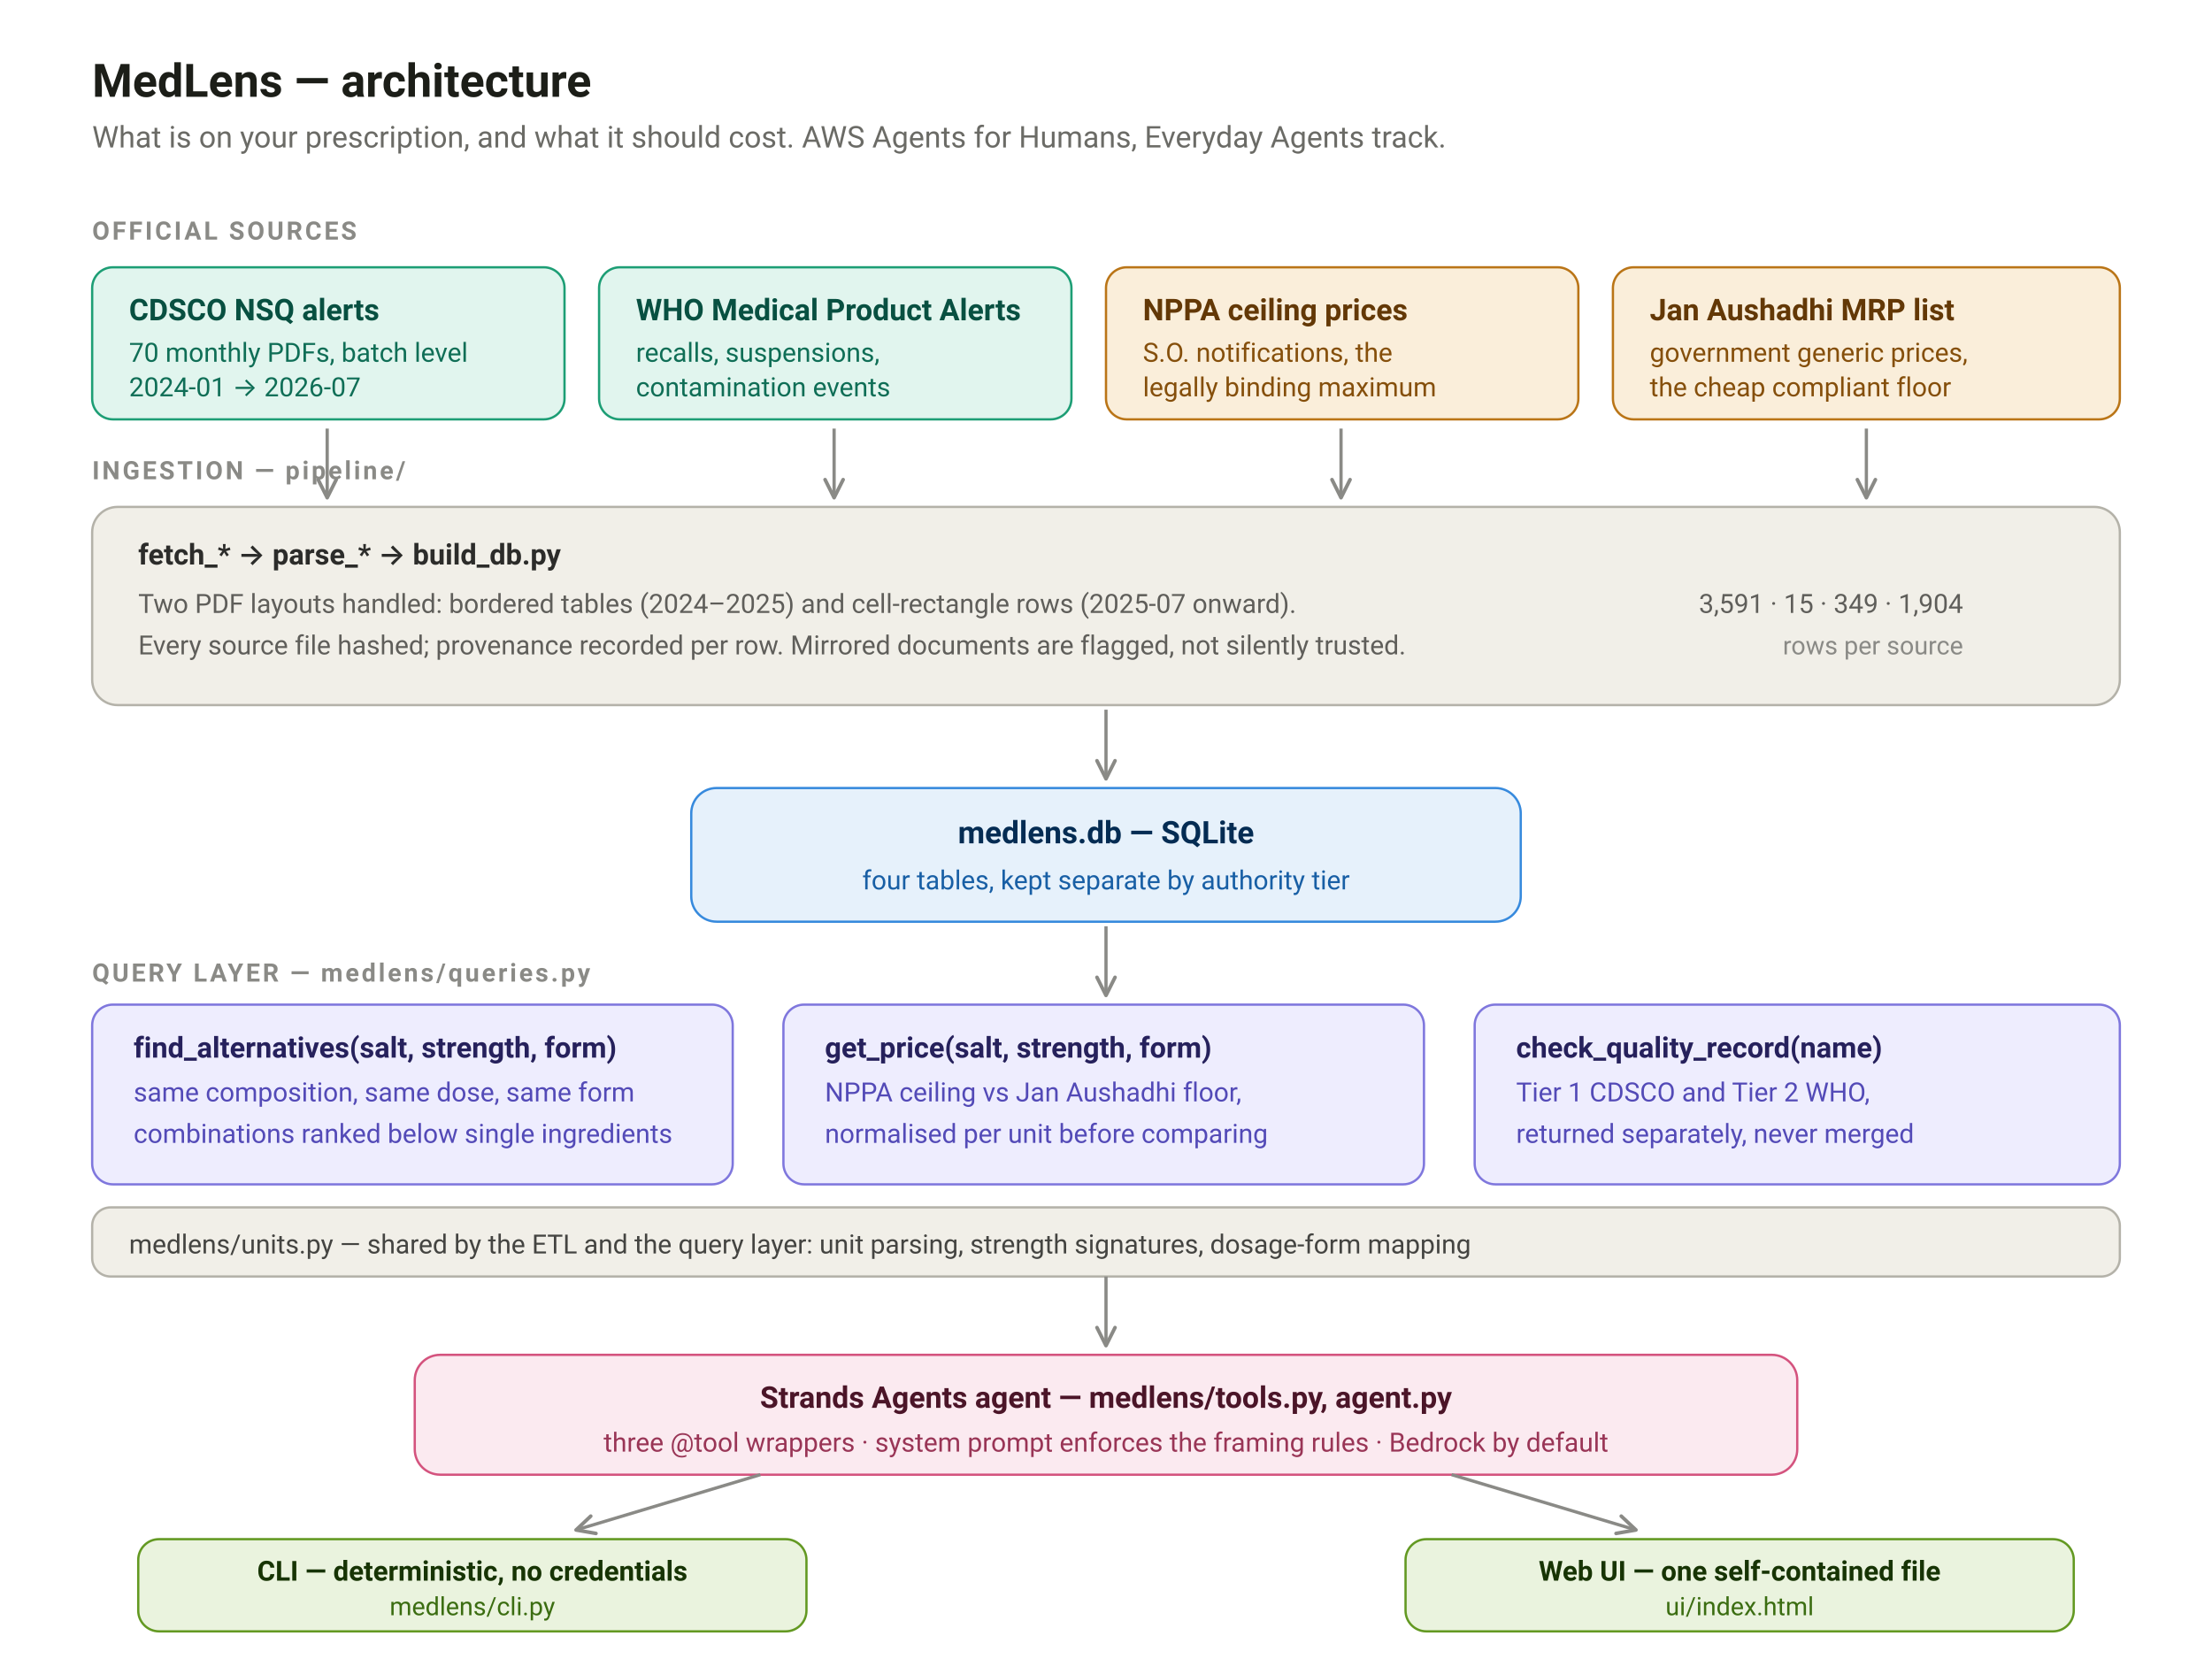
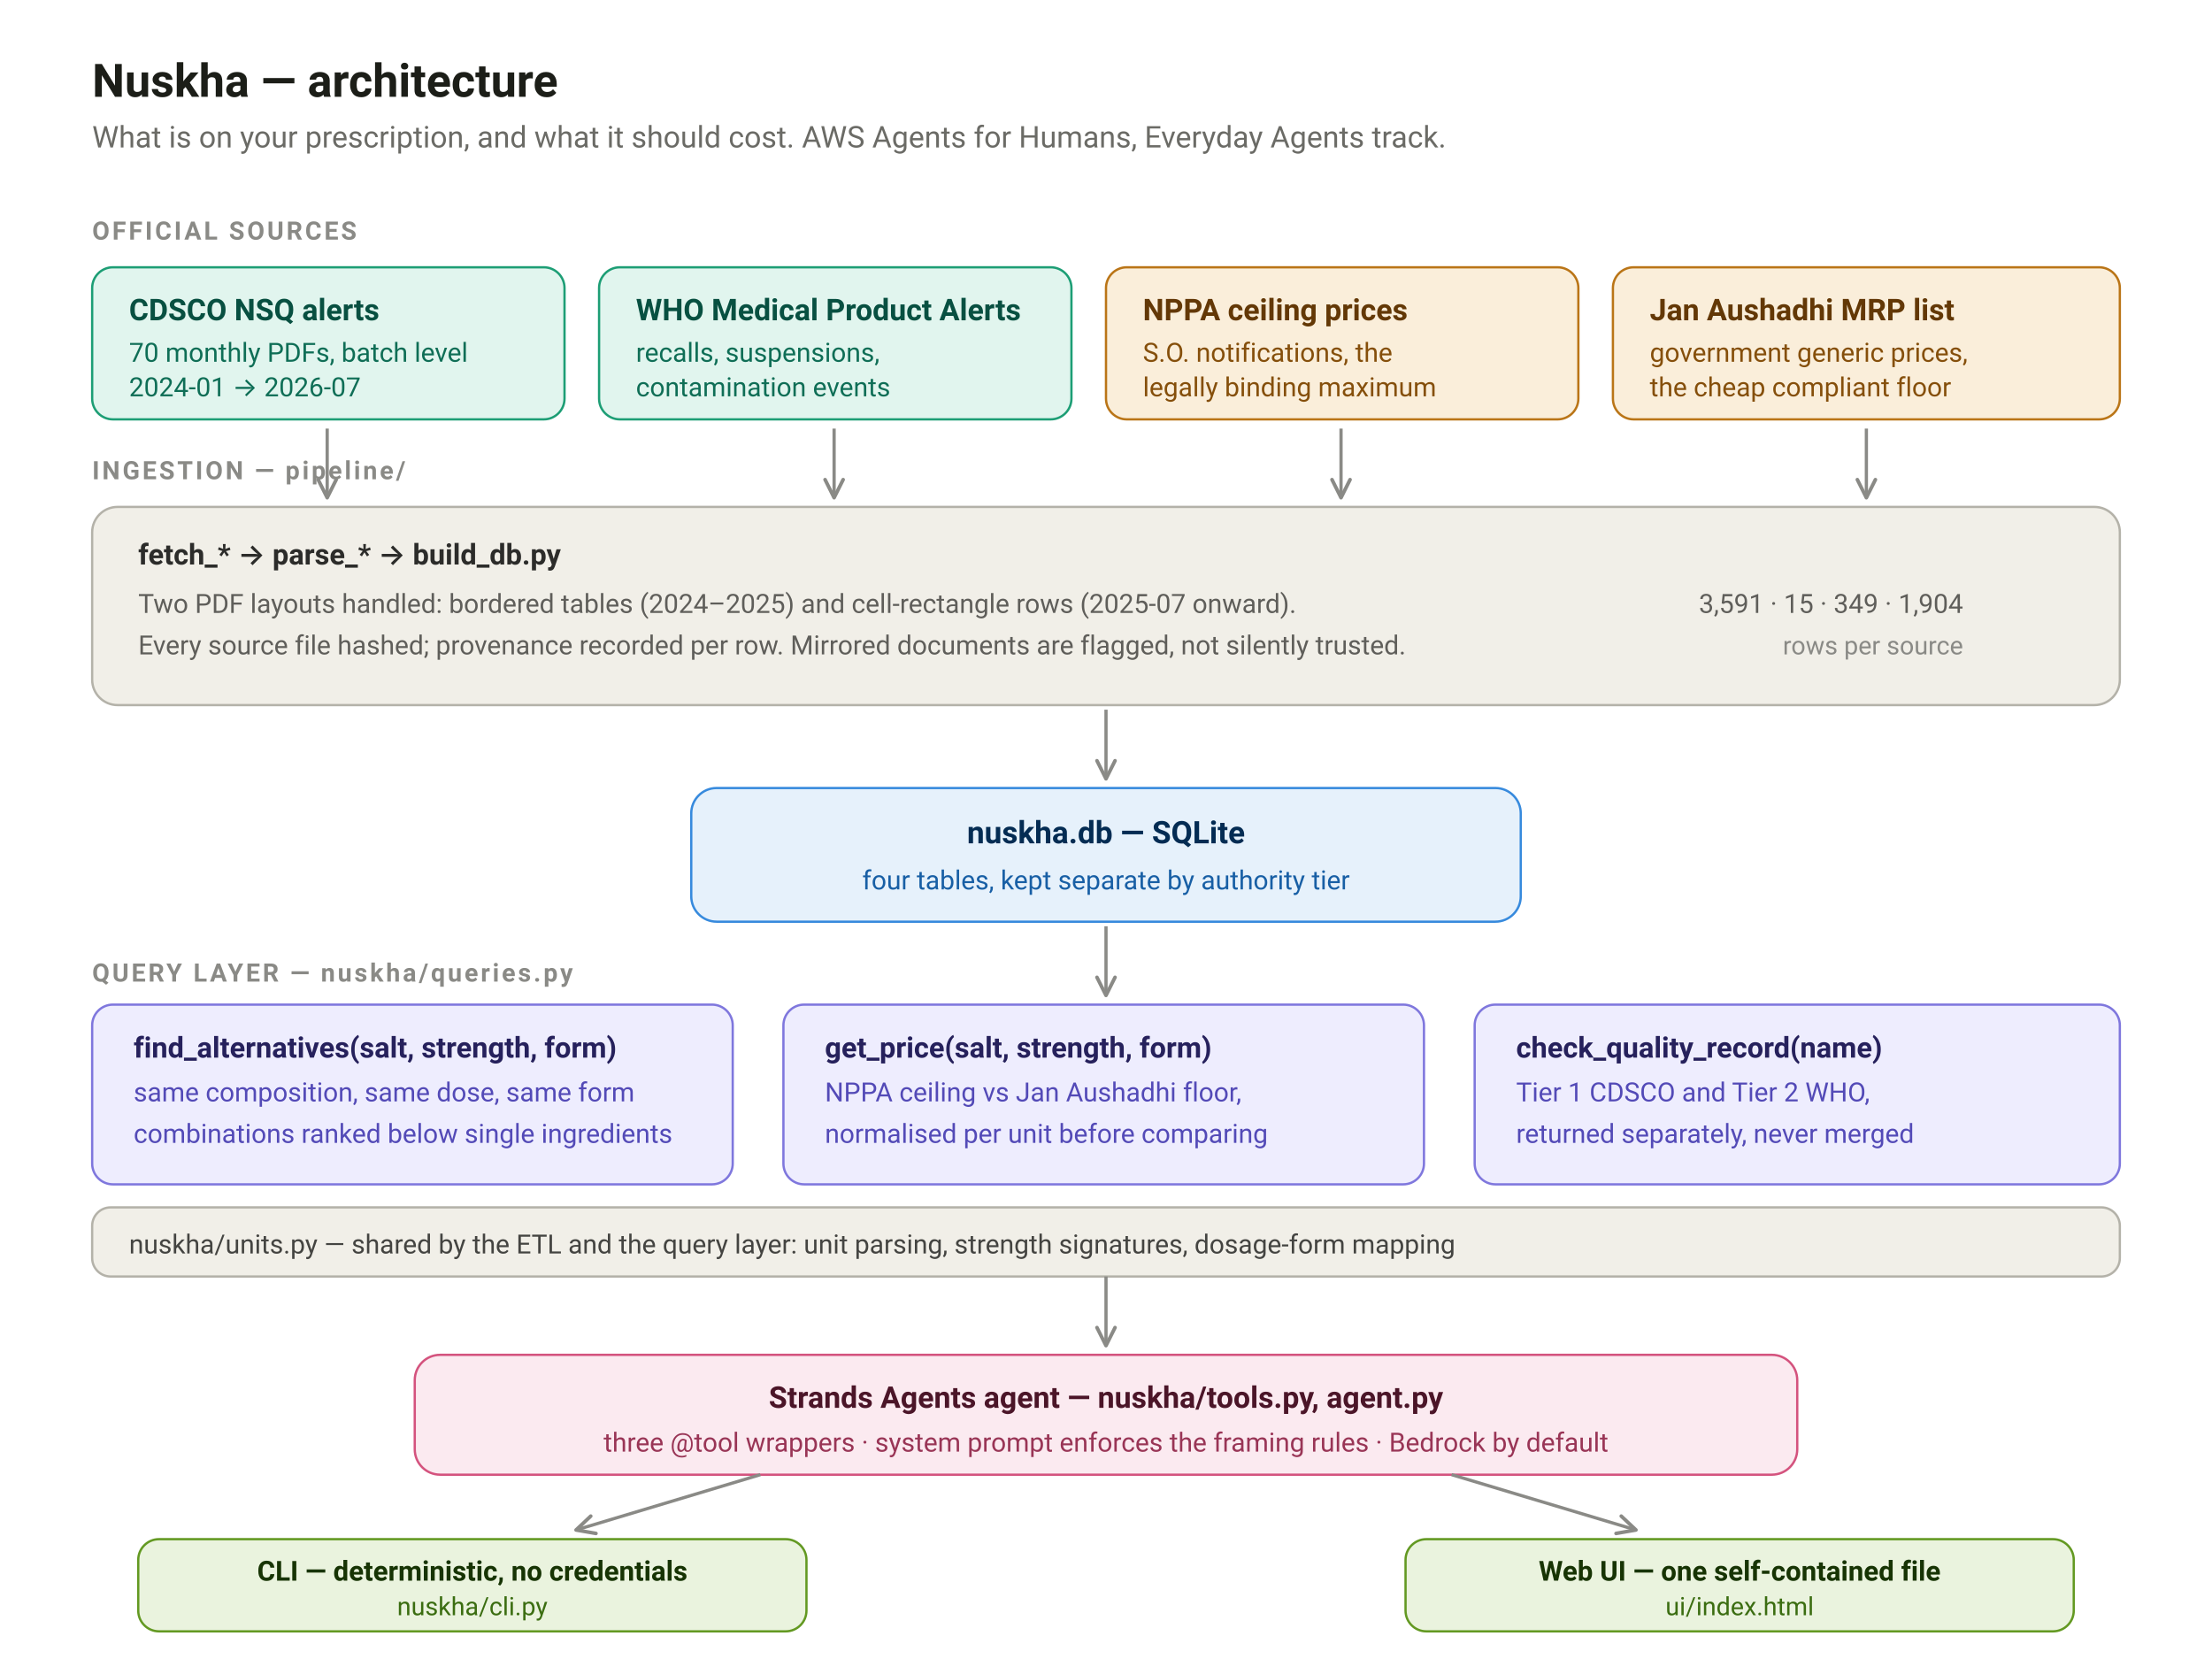
<svg xmlns="http://www.w3.org/2000/svg" viewBox="0 0 960 720" width="960" height="720" font-family="ui-sans-serif, -apple-system, 'Segoe UI', Roboto, sans-serif">
  <rect width="960" height="720" fill="#ffffff" />
  <defs>
    <marker id="a" viewBox="0 0 10 10" refX="9" refY="5" markerWidth="7" markerHeight="7" orient="auto-start-reverse">
      <path d="M1 1L9 5L1 9" fill="none" stroke="#8a8a86" stroke-width="1.6" stroke-linecap="round" stroke-linejoin="round" />
    </marker>
  </defs>
-   <text x="40" y="42" font-size="20" font-weight="600" fill="#1c1e18">MedLens — architecture</text>
+   <text x="40" y="42" font-size="20" font-weight="600" fill="#1c1e18">Nuskha — architecture</text>
  <text x="40" y="64" font-size="13" fill="#6b6b66">What is on your prescription, and what it should cost. AWS Agents for Humans, Everyday Agents track.</text>
  <text x="40" y="104" font-size="11" font-weight="600" letter-spacing="1.1" fill="#8a8a86">OFFICIAL SOURCES</text>
  <g>
    <rect x="40" y="116" width="205" height="66" rx="9" fill="#e1f5ee" stroke="#1d9e75" stroke-width="1" />
    <text x="56" y="139" font-size="13" font-weight="600" fill="#085041">CDSCO NSQ alerts</text>
    <text x="56" y="157" font-size="11.5" fill="#0f6e56">70 monthly PDFs, batch level</text>
    <text x="56" y="172" font-size="11.5" fill="#0f6e56">2024-01 → 2026-07</text>
  </g>
  <g>
    <rect x="260" y="116" width="205" height="66" rx="9" fill="#e1f5ee" stroke="#1d9e75" stroke-width="1" />
    <text x="276" y="139" font-size="13" font-weight="600" fill="#085041">WHO Medical Product Alerts</text>
    <text x="276" y="157" font-size="11.5" fill="#0f6e56">recalls, suspensions,</text>
    <text x="276" y="172" font-size="11.5" fill="#0f6e56">contamination events</text>
  </g>
  <g>
    <rect x="480" y="116" width="205" height="66" rx="9" fill="#faeeda" stroke="#ba7517" stroke-width="1" />
    <text x="496" y="139" font-size="13" font-weight="600" fill="#633806">NPPA ceiling prices</text>
    <text x="496" y="157" font-size="11.5" fill="#854f0b">S.O. notifications, the</text>
    <text x="496" y="172" font-size="11.5" fill="#854f0b">legally binding maximum</text>
  </g>
  <g>
    <rect x="700" y="116" width="220" height="66" rx="9" fill="#faeeda" stroke="#ba7517" stroke-width="1" />
    <text x="716" y="139" font-size="13" font-weight="600" fill="#633806">Jan Aushadhi MRP list</text>
    <text x="716" y="157" font-size="11.5" fill="#854f0b">government generic prices,</text>
    <text x="716" y="172" font-size="11.5" fill="#854f0b">the cheap compliant floor</text>
  </g>
  <path d="M142 186 L142 216" fill="none" stroke="#8a8a86" stroke-width="1.4" marker-end="url(#a)" />
  <path d="M362 186 L362 216" fill="none" stroke="#8a8a86" stroke-width="1.4" marker-end="url(#a)" />
  <path d="M582 186 L582 216" fill="none" stroke="#8a8a86" stroke-width="1.4" marker-end="url(#a)" />
  <path d="M810 186 L810 216" fill="none" stroke="#8a8a86" stroke-width="1.4" marker-end="url(#a)" />
  <text x="40" y="208" font-size="11" font-weight="600" letter-spacing="1.1" fill="#8a8a86">INGESTION — pipeline/</text>
  <rect x="40" y="220" width="880" height="86" rx="11" fill="#f1efe8" stroke="#b4b2a9" stroke-width="1" />
  <text x="60" y="245" font-size="12.5" font-weight="600" fill="#2c2c2a">fetch_* → parse_* → build_db.py</text>
  <text x="60" y="266" font-size="11.5" fill="#5f5e5a">Two PDF layouts handled: bordered tables (2024–2025) and cell-rectangle rows (2025-07 onward).</text>
  <text x="60" y="284" font-size="11.5" fill="#5f5e5a">Every source file hashed; provenance recorded per row. Mirrored documents are flagged, not silently trusted.</text>
  <text x="852" y="266" font-size="11.5" fill="#5f5e5a" text-anchor="end">3,591 · 15 · 349 · 1,904</text>
  <text x="852" y="284" font-size="11" fill="#8a8a86" text-anchor="end">rows per source</text>
  <path d="M480 308 L480 338" fill="none" stroke="#8a8a86" stroke-width="1.4" marker-end="url(#a)" />
  <rect x="300" y="342" width="360" height="58" rx="11" fill="#e6f1fb" stroke="#378add" stroke-width="1" />
-   <text x="480" y="366" font-size="13.5" font-weight="600" fill="#042c53" text-anchor="middle">medlens.db — SQLite</text>
+   <text x="480" y="366" font-size="13.5" font-weight="600" fill="#042c53" text-anchor="middle">nuskha.db — SQLite</text>
  <text x="480" y="386" font-size="11.5" fill="#185fa5" text-anchor="middle">four tables, kept separate by authority tier</text>
  <path d="M480 402 L480 432" fill="none" stroke="#8a8a86" stroke-width="1.4" marker-end="url(#a)" />
-   <text x="40" y="426" font-size="11" font-weight="600" letter-spacing="1.1" fill="#8a8a86">QUERY LAYER — medlens/queries.py</text>
+   <text x="40" y="426" font-size="11" font-weight="600" letter-spacing="1.1" fill="#8a8a86">QUERY LAYER — nuskha/queries.py</text>
  <g>
    <rect x="40" y="436" width="278" height="78" rx="9" fill="#eeedfe" stroke="#7f77dd" stroke-width="1" />
    <text x="58" y="459" font-size="12.5" font-weight="600" fill="#26215c">find_alternatives(salt, strength, form)</text>
    <text x="58" y="478" font-size="11.5" fill="#534ab7">same composition, same dose, same form</text>
    <text x="58" y="496" font-size="11.5" fill="#534ab7">combinations ranked below single ingredients</text>
  </g>
  <g>
    <rect x="340" y="436" width="278" height="78" rx="9" fill="#eeedfe" stroke="#7f77dd" stroke-width="1" />
    <text x="358" y="459" font-size="12.5" font-weight="600" fill="#26215c">get_price(salt, strength, form)</text>
    <text x="358" y="478" font-size="11.5" fill="#534ab7">NPPA ceiling vs Jan Aushadhi floor,</text>
    <text x="358" y="496" font-size="11.5" fill="#534ab7">normalised per unit before comparing</text>
  </g>
  <g>
    <rect x="640" y="436" width="280" height="78" rx="9" fill="#eeedfe" stroke="#7f77dd" stroke-width="1" />
    <text x="658" y="459" font-size="12.5" font-weight="600" fill="#26215c">check_quality_record(name)</text>
    <text x="658" y="478" font-size="11.5" fill="#534ab7">Tier 1 CDSCO and Tier 2 WHO,</text>
    <text x="658" y="496" font-size="11.5" fill="#534ab7">returned separately, never merged</text>
  </g>
  <rect x="40" y="524" width="880" height="30" rx="8" fill="#f1efe8" stroke="#b4b2a9" stroke-width="1" />
-   <text x="56" y="544" font-size="11.5" fill="#444441">medlens/units.py — shared by the ETL and the query layer: unit parsing, strength signatures, dosage-form mapping</text>
+   <text x="56" y="544" font-size="11.5" fill="#444441">nuskha/units.py — shared by the ETL and the query layer: unit parsing, strength signatures, dosage-form mapping</text>
  <path d="M480 554 L480 584" fill="none" stroke="#8a8a86" stroke-width="1.4" marker-end="url(#a)" />
  <rect x="180" y="588" width="600" height="52" rx="11" fill="#fbeaf0" stroke="#d4537e" stroke-width="1" />
-   <text x="480" y="611" font-size="13" font-weight="600" fill="#4b1528" text-anchor="middle">Strands Agents agent — medlens/tools.py, agent.py</text>
+   <text x="480" y="611" font-size="13" font-weight="600" fill="#4b1528" text-anchor="middle">Strands Agents agent — nuskha/tools.py, agent.py</text>
  <text x="480" y="630" font-size="11.5" fill="#993556" text-anchor="middle">three @tool wrappers · system prompt enforces the framing rules · Bedrock by default</text>
  <path d="M330 640 L250 664" fill="none" stroke="#8a8a86" stroke-width="1.4" marker-end="url(#a)" />
  <path d="M630 640 L710 664" fill="none" stroke="#8a8a86" stroke-width="1.4" marker-end="url(#a)" />
  <g>
    <rect x="60" y="668" width="290" height="40" rx="9" fill="#eaf3de" stroke="#639922" stroke-width="1" />
    <text x="205" y="686" font-size="12" font-weight="600" fill="#173404" text-anchor="middle">CLI — deterministic, no credentials</text>
-     <text x="205" y="701" font-size="11" fill="#3b6d11" text-anchor="middle">medlens/cli.py</text>
+     <text x="205" y="701" font-size="11" fill="#3b6d11" text-anchor="middle">nuskha/cli.py</text>
  </g>
  <g>
    <rect x="610" y="668" width="290" height="40" rx="9" fill="#eaf3de" stroke="#639922" stroke-width="1" />
    <text x="755" y="686" font-size="12" font-weight="600" fill="#173404" text-anchor="middle">Web UI — one self-contained file</text>
    <text x="755" y="701" font-size="11" fill="#3b6d11" text-anchor="middle">ui/index.html</text>
  </g>
</svg>
